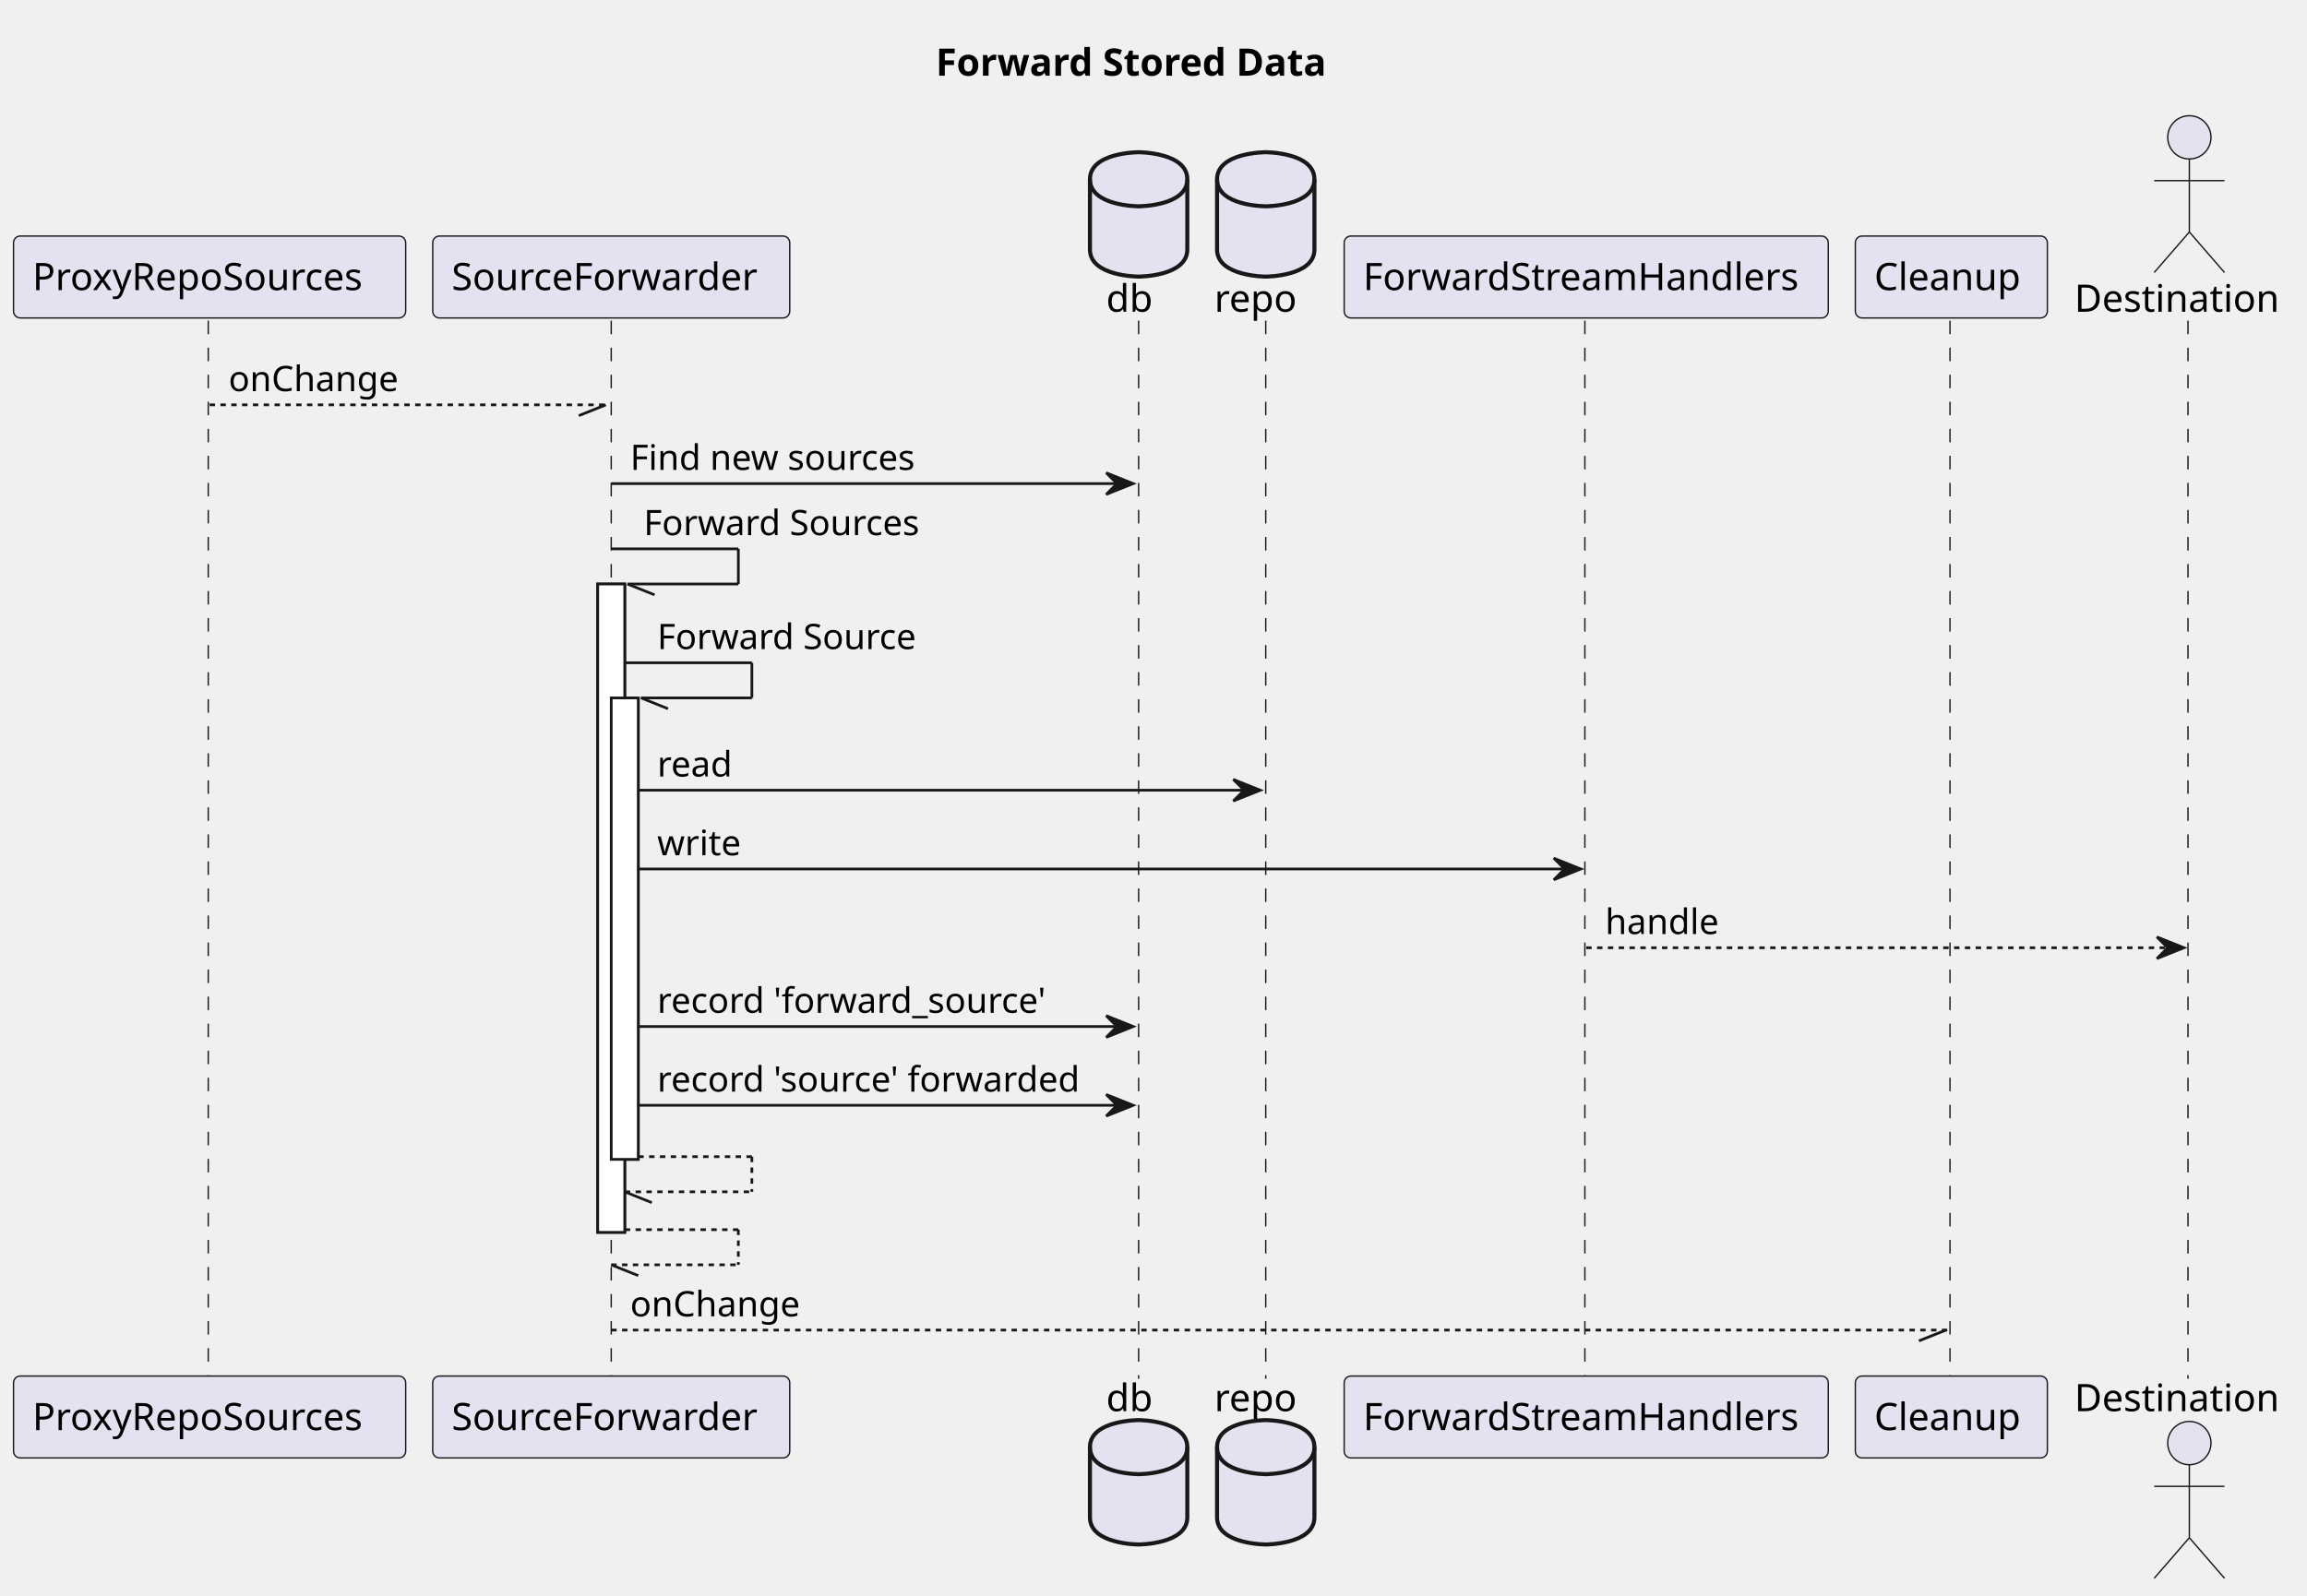
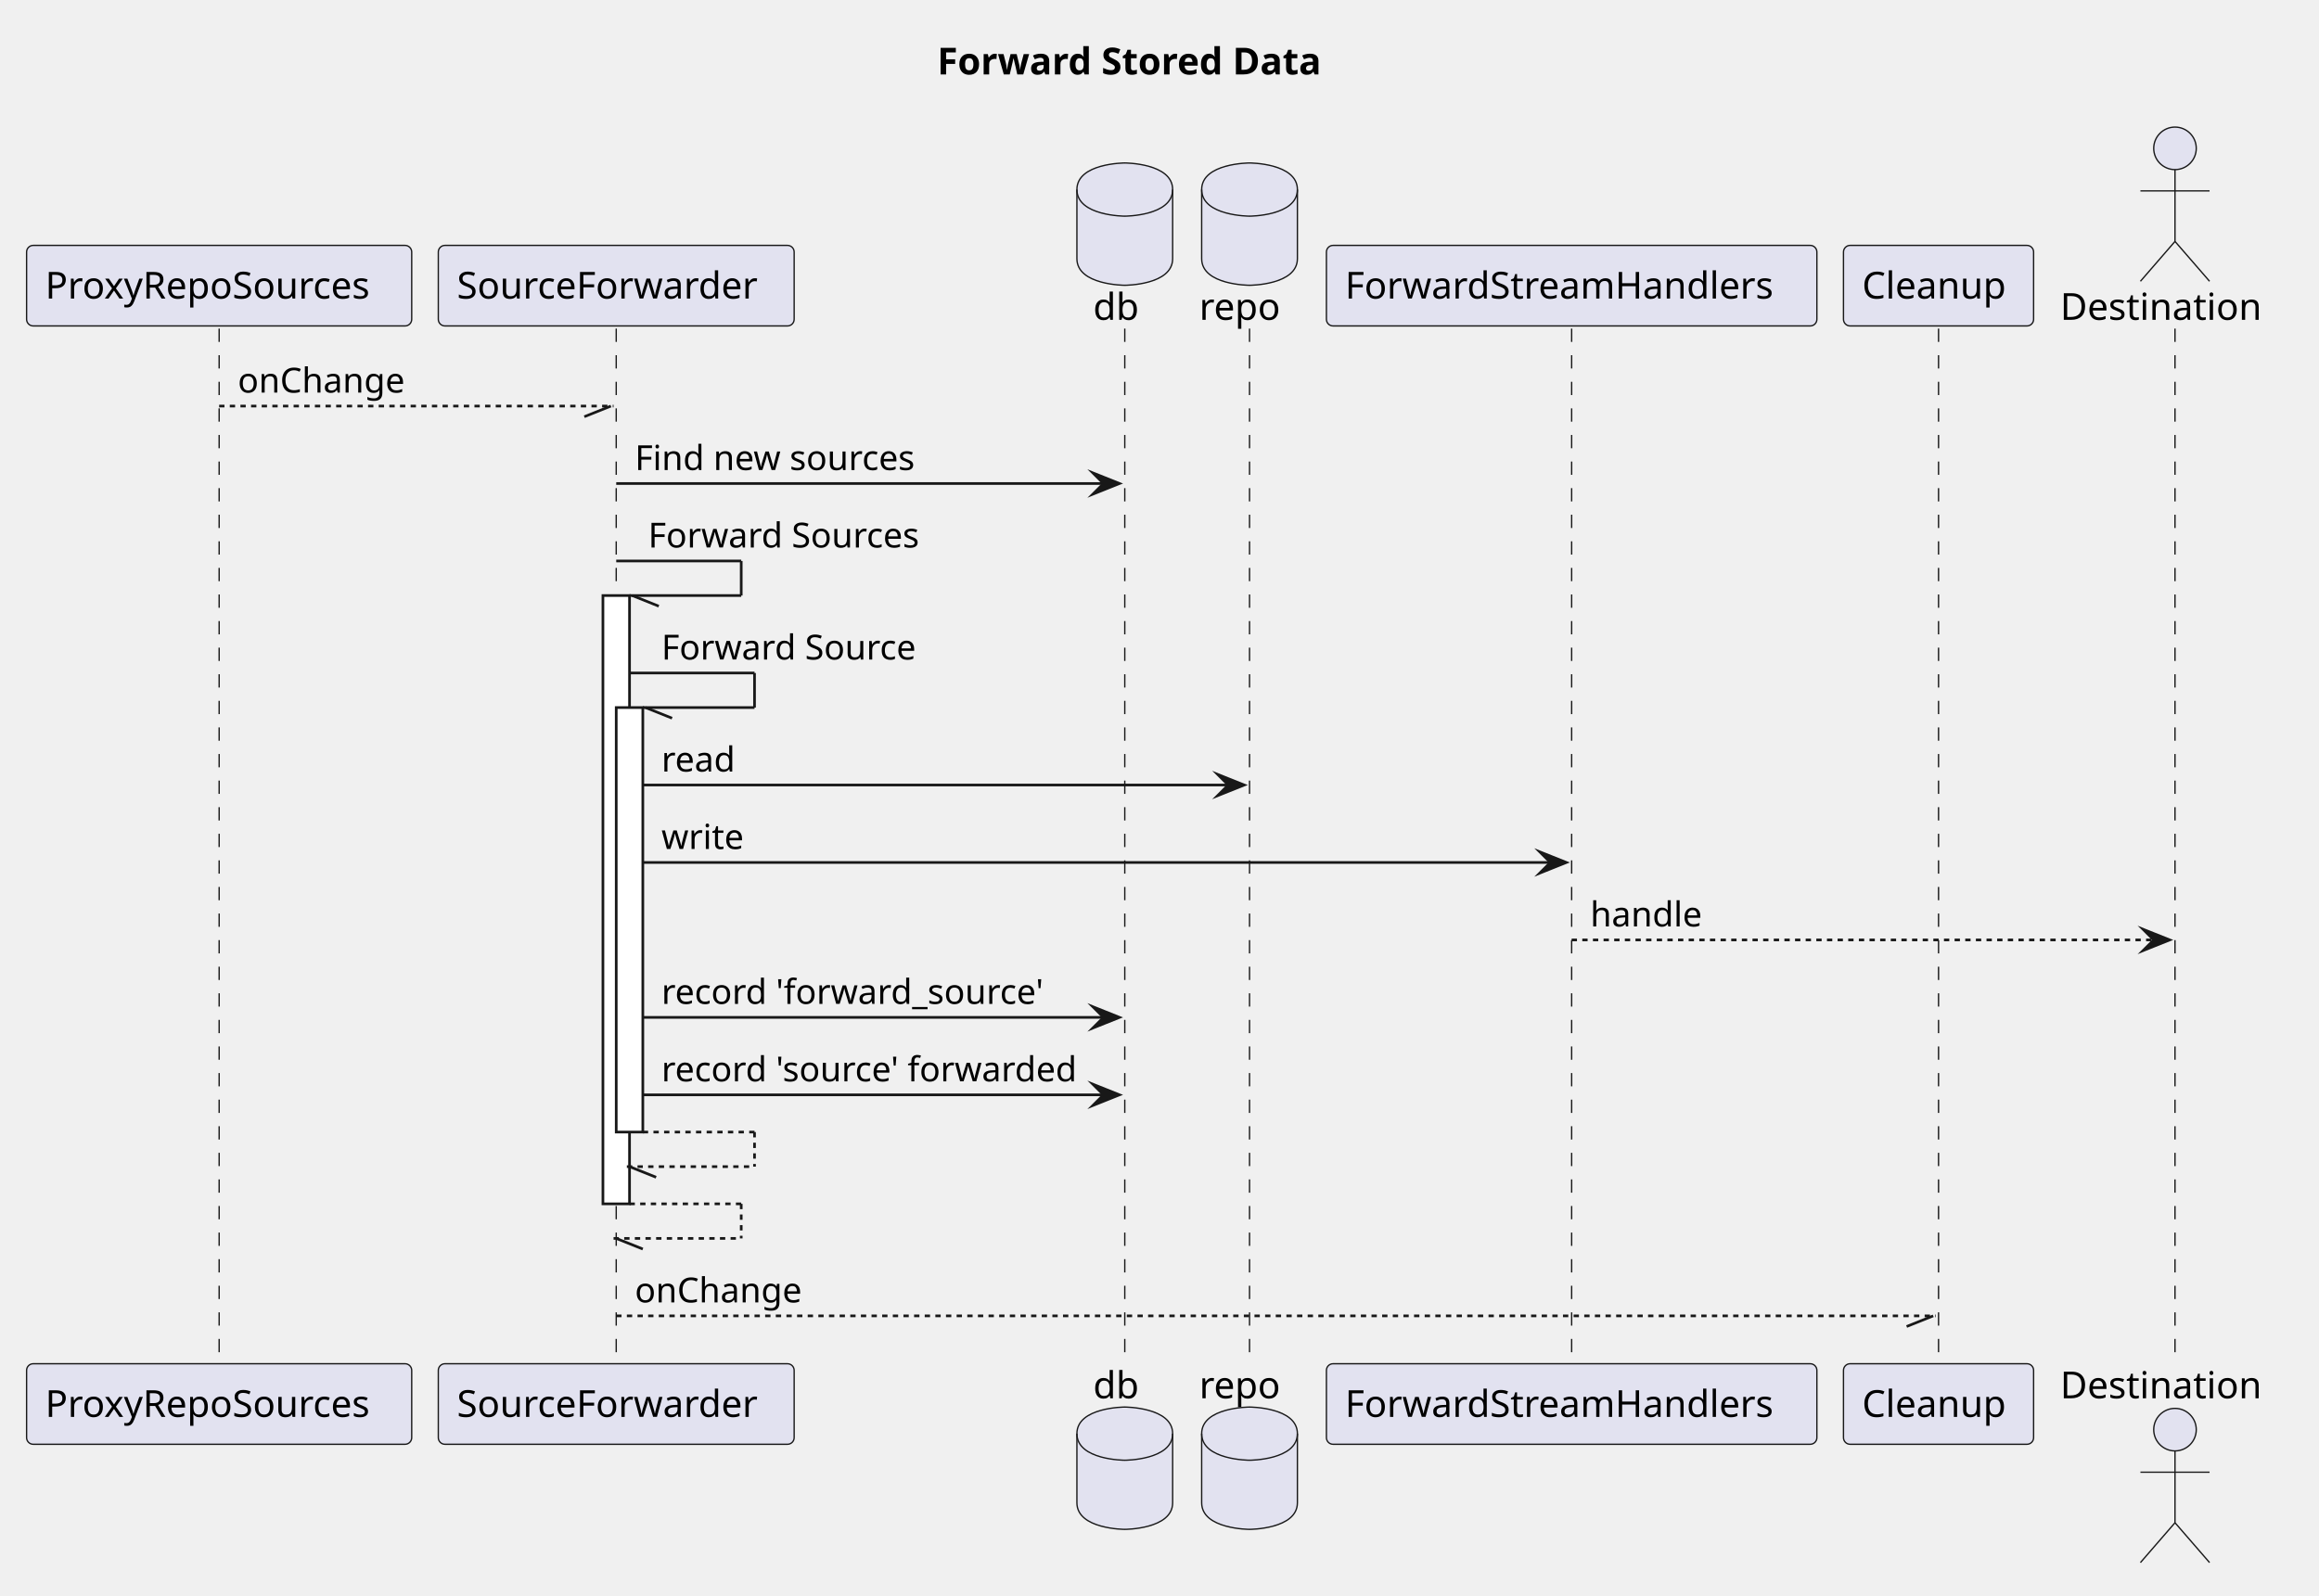
- <svg xmlns="http://www.w3.org/2000/svg" contentStyleType="text/css" height="590px" preserveAspectRatio="none" style="width:853px;height:590px;background:#FFFFFF;" version="1.1" viewBox="0 0 853 590" width="853px" zoomAndPan="magnify">
+ <svg xmlns="http://www.w3.org/2000/svg" version="1.1" data-diagram-type="SEQUENCE" style="width:872px;height:600px;background:#FFFFFF;" width="872px" height="600px" viewBox="0 0 872 600" zoomAndPan="magnify" preserveAspectRatio="none" contentStyleType="text/css">
  <defs />
-   <g>
-     <text fill="#000000" font-family="sans-serif" font-size="14" font-weight="bold" lengthAdjust="spacing" textLength="164" x="346" y="27.995">Forward Stored Data</text>
-     <rect fill="#FFFFFF" height="239.797" style="stroke:#181818;stroke-width:1.0;" width="10" x="221" y="215.992" />
-     <rect fill="#FFFFFF" height="170.664" style="stroke:#181818;stroke-width:1.0;" width="10" x="226" y="258.125" />
-     <line style="stroke:#181818;stroke-width:0.5;stroke-dasharray:5.0,5.0;" x1="77" x2="77" y1="118.594" y2="509.922" />
-     <line style="stroke:#181818;stroke-width:0.5;stroke-dasharray:5.0,5.0;" x1="226" x2="226" y1="118.594" y2="509.922" />
-     <line style="stroke:#181818;stroke-width:0.5;stroke-dasharray:5.0,5.0;" x1="421" x2="421" y1="118.594" y2="509.922" />
-     <line style="stroke:#181818;stroke-width:0.5;stroke-dasharray:5.0,5.0;" x1="468" x2="468" y1="118.594" y2="509.922" />
-     <line style="stroke:#181818;stroke-width:0.5;stroke-dasharray:5.0,5.0;" x1="586" x2="586" y1="118.594" y2="509.922" />
-     <line style="stroke:#181818;stroke-width:0.5;stroke-dasharray:5.0,5.0;" x1="721" x2="721" y1="118.594" y2="509.922" />
-     <line style="stroke:#181818;stroke-width:0.5;stroke-dasharray:5.0,5.0;" x1="809" x2="809" y1="118.594" y2="509.922" />
-     <rect fill="#E2E2F0" height="30.297" rx="2.5" ry="2.5" style="stroke:#181818;stroke-width:0.5;" width="145" x="5" y="87.297" />
-     <text fill="#000000" font-family="sans-serif" font-size="14" lengthAdjust="spacing" textLength="131" x="12" y="107.292">ProxyRepoSources</text>
-     <rect fill="#E2E2F0" height="30.297" rx="2.5" ry="2.5" style="stroke:#181818;stroke-width:0.5;" width="145" x="5" y="508.922" />
-     <text fill="#000000" font-family="sans-serif" font-size="14" lengthAdjust="spacing" textLength="131" x="12" y="528.917">ProxyRepoSources</text>
-     <rect fill="#E2E2F0" height="30.297" rx="2.5" ry="2.5" style="stroke:#181818;stroke-width:0.5;" width="132" x="160" y="87.297" />
-     <text fill="#000000" font-family="sans-serif" font-size="14" lengthAdjust="spacing" textLength="118" x="167" y="107.292">SourceForwarder</text>
-     <rect fill="#E2E2F0" height="30.297" rx="2.5" ry="2.5" style="stroke:#181818;stroke-width:0.5;" width="132" x="160" y="508.922" />
-     <text fill="#000000" font-family="sans-serif" font-size="14" lengthAdjust="spacing" textLength="118" x="167" y="528.917">SourceForwarder</text>
-     <text fill="#000000" font-family="sans-serif" font-size="14" lengthAdjust="spacing" textLength="18" x="409" y="115.292">db</text>
-     <path d="M403,66.297 C403,56.297 421,56.297 421,56.297 C421,56.297 439,56.297 439,66.297 L439,92.297 C439,102.297 421,102.297 421,102.297 C421,102.297 403,102.297 403,92.297 L403,66.297 " fill="#E2E2F0" style="stroke:#181818;stroke-width:1.5;" />
-     <path d="M403,66.297 C403,76.297 421,76.297 421,76.297 C421,76.297 439,76.297 439,66.297 " fill="none" style="stroke:#181818;stroke-width:1.5;" />
-     <text fill="#000000" font-family="sans-serif" font-size="14" lengthAdjust="spacing" textLength="18" x="409" y="521.917">db</text>
-     <path d="M403,535.219 C403,525.219 421,525.219 421,525.219 C421,525.219 439,525.219 439,535.219 L439,561.219 C439,571.219 421,571.219 421,571.219 C421,571.219 403,571.219 403,561.219 L403,535.219 " fill="#E2E2F0" style="stroke:#181818;stroke-width:1.5;" />
-     <path d="M403,535.219 C403,545.219 421,545.219 421,545.219 C421,545.219 439,545.219 439,535.219 " fill="none" style="stroke:#181818;stroke-width:1.5;" />
-     <text fill="#000000" font-family="sans-serif" font-size="14" lengthAdjust="spacing" textLength="32" x="449" y="115.292">repo</text>
-     <path d="M450,66.297 C450,56.297 468,56.297 468,56.297 C468,56.297 486,56.297 486,66.297 L486,92.297 C486,102.297 468,102.297 468,102.297 C468,102.297 450,102.297 450,92.297 L450,66.297 " fill="#E2E2F0" style="stroke:#181818;stroke-width:1.5;" />
-     <path d="M450,66.297 C450,76.297 468,76.297 468,76.297 C468,76.297 486,76.297 486,66.297 " fill="none" style="stroke:#181818;stroke-width:1.5;" />
-     <text fill="#000000" font-family="sans-serif" font-size="14" lengthAdjust="spacing" textLength="32" x="449" y="521.917">repo</text>
-     <path d="M450,535.219 C450,525.219 468,525.219 468,525.219 C468,525.219 486,525.219 486,535.219 L486,561.219 C486,571.219 468,571.219 468,571.219 C468,571.219 450,571.219 450,561.219 L450,535.219 " fill="#E2E2F0" style="stroke:#181818;stroke-width:1.5;" />
-     <path d="M450,535.219 C450,545.219 468,545.219 468,545.219 C468,545.219 486,545.219 486,535.219 " fill="none" style="stroke:#181818;stroke-width:1.5;" />
-     <rect fill="#E2E2F0" height="30.297" rx="2.5" ry="2.5" style="stroke:#181818;stroke-width:0.5;" width="179" x="497" y="87.297" />
-     <text fill="#000000" font-family="sans-serif" font-size="14" lengthAdjust="spacing" textLength="165" x="504" y="107.292">ForwardStreamHandlers</text>
-     <rect fill="#E2E2F0" height="30.297" rx="2.5" ry="2.5" style="stroke:#181818;stroke-width:0.5;" width="179" x="497" y="508.922" />
-     <text fill="#000000" font-family="sans-serif" font-size="14" lengthAdjust="spacing" textLength="165" x="504" y="528.917">ForwardStreamHandlers</text>
-     <rect fill="#E2E2F0" height="30.297" rx="2.5" ry="2.5" style="stroke:#181818;stroke-width:0.5;" width="71" x="686" y="87.297" />
-     <text fill="#000000" font-family="sans-serif" font-size="14" lengthAdjust="spacing" textLength="57" x="693" y="107.292">Cleanup</text>
-     <rect fill="#E2E2F0" height="30.297" rx="2.5" ry="2.5" style="stroke:#181818;stroke-width:0.5;" width="71" x="686" y="508.922" />
-     <text fill="#000000" font-family="sans-serif" font-size="14" lengthAdjust="spacing" textLength="57" x="693" y="528.917">Cleanup</text>
-     <text fill="#000000" font-family="sans-serif" font-size="14" lengthAdjust="spacing" textLength="79" x="767" y="115.292">Destination</text>
-     <ellipse cx="809.5" cy="50.797" fill="#E2E2F0" rx="8" ry="8" style="stroke:#181818;stroke-width:0.5;" />
-     <path d="M809.5,58.797 L809.5,85.797 M796.5,66.797 L822.5,66.797 M809.5,85.797 L796.5,100.797 M809.5,85.797 L822.5,100.797 " fill="none" style="stroke:#181818;stroke-width:0.5;" />
-     <text fill="#000000" font-family="sans-serif" font-size="14" lengthAdjust="spacing" textLength="79" x="767" y="521.917">Destination</text>
-     <ellipse cx="809.5" cy="533.719" fill="#E2E2F0" rx="8" ry="8" style="stroke:#181818;stroke-width:0.5;" />
-     <path d="M809.5,541.719 L809.5,568.719 M796.5,549.719 L822.5,549.719 M809.5,568.719 L796.5,583.719 M809.5,568.719 L822.5,583.719 " fill="none" style="stroke:#181818;stroke-width:0.5;" />
-     <rect fill="#FFFFFF" height="239.797" style="stroke:#181818;stroke-width:1.0;" width="10" x="221" y="215.992" />
-     <rect fill="#FFFFFF" height="170.664" style="stroke:#181818;stroke-width:1.0;" width="10" x="226" y="258.125" />
-     <line style="stroke:#181818;stroke-width:1.0;" x1="224" x2="214" y1="149.727" y2="153.727" />
-     <line style="stroke:#181818;stroke-width:1.0;stroke-dasharray:2.0,2.0;" x1="77.5" x2="225" y1="149.727" y2="149.727" />
-     <text fill="#000000" font-family="sans-serif" font-size="13" lengthAdjust="spacing" textLength="65" x="84.5" y="144.661">onChange</text>
-     <polygon fill="#181818" points="409,174.859,419,178.859,409,182.859,413,178.859" style="stroke:#181818;stroke-width:1.0;" />
-     <line style="stroke:#181818;stroke-width:1.0;" x1="226" x2="415" y1="178.859" y2="178.859" />
-     <text fill="#000000" font-family="sans-serif" font-size="13" lengthAdjust="spacing" textLength="109" x="233" y="173.793">Find new sources</text>
-     <line style="stroke:#181818;stroke-width:1.0;" x1="226" x2="273" y1="202.992" y2="202.992" />
-     <line style="stroke:#181818;stroke-width:1.0;" x1="273" x2="273" y1="202.992" y2="215.992" />
-     <line style="stroke:#181818;stroke-width:1.0;" x1="232" x2="273" y1="215.992" y2="215.992" />
-     <line style="stroke:#181818;stroke-width:1.0;" x1="232" x2="242" y1="215.992" y2="219.992" />
-     <text fill="#000000" font-family="sans-serif" font-size="13" lengthAdjust="spacing" textLength="106" x="238" y="197.926">Forward Sources</text>
-     <line style="stroke:#181818;stroke-width:1.0;" x1="231" x2="278" y1="245.125" y2="245.125" />
-     <line style="stroke:#181818;stroke-width:1.0;" x1="278" x2="278" y1="245.125" y2="258.125" />
-     <line style="stroke:#181818;stroke-width:1.0;" x1="237" x2="278" y1="258.125" y2="258.125" />
-     <line style="stroke:#181818;stroke-width:1.0;" x1="237" x2="247" y1="258.125" y2="262.125" />
-     <text fill="#000000" font-family="sans-serif" font-size="13" lengthAdjust="spacing" textLength="99" x="243" y="240.059">Forward Source</text>
-     <polygon fill="#181818" points="456,288.258,466,292.258,456,296.258,460,292.258" style="stroke:#181818;stroke-width:1.0;" />
-     <line style="stroke:#181818;stroke-width:1.0;" x1="236" x2="462" y1="292.258" y2="292.258" />
-     <text fill="#000000" font-family="sans-serif" font-size="13" lengthAdjust="spacing" textLength="29" x="243" y="287.192">read</text>
-     <polygon fill="#181818" points="574.5,317.391,584.5,321.391,574.5,325.391,578.5,321.391" style="stroke:#181818;stroke-width:1.0;" />
-     <line style="stroke:#181818;stroke-width:1.0;" x1="236" x2="580.5" y1="321.391" y2="321.391" />
-     <text fill="#000000" font-family="sans-serif" font-size="13" lengthAdjust="spacing" textLength="30" x="243" y="316.325">write</text>
-     <polygon fill="#181818" points="797.5,346.523,807.5,350.523,797.5,354.523,801.5,350.523" style="stroke:#181818;stroke-width:1.0;" />
-     <line style="stroke:#181818;stroke-width:1.0;stroke-dasharray:2.0,2.0;" x1="586.5" x2="803.5" y1="350.523" y2="350.523" />
-     <text fill="#000000" font-family="sans-serif" font-size="13" lengthAdjust="spacing" textLength="43" x="593.5" y="345.457">handle</text>
-     <polygon fill="#181818" points="409,375.656,419,379.656,409,383.656,413,379.656" style="stroke:#181818;stroke-width:1.0;" />
-     <line style="stroke:#181818;stroke-width:1.0;" x1="236" x2="415" y1="379.656" y2="379.656" />
-     <text fill="#000000" font-family="sans-serif" font-size="13" lengthAdjust="spacing" textLength="148" x="243" y="374.59">record 'forward_source'</text>
-     <polygon fill="#181818" points="409,404.789,419,408.789,409,412.789,413,408.789" style="stroke:#181818;stroke-width:1.0;" />
-     <line style="stroke:#181818;stroke-width:1.0;" x1="236" x2="415" y1="408.789" y2="408.789" />
-     <text fill="#000000" font-family="sans-serif" font-size="13" lengthAdjust="spacing" textLength="161" x="243" y="403.723">record 'source' forwarded</text>
-     <line style="stroke:#181818;stroke-width:1.0;stroke-dasharray:2.0,2.0;" x1="236" x2="278" y1="427.789" y2="427.789" />
-     <line style="stroke:#181818;stroke-width:1.0;stroke-dasharray:2.0,2.0;" x1="278" x2="278" y1="427.789" y2="440.789" />
-     <line style="stroke:#181818;stroke-width:1.0;stroke-dasharray:2.0,2.0;" x1="231" x2="278" y1="440.789" y2="440.789" />
-     <line style="stroke:#181818;stroke-width:1.0;" x1="231" x2="241" y1="440.789" y2="444.789" />
-     <line style="stroke:#181818;stroke-width:1.0;stroke-dasharray:2.0,2.0;" x1="231" x2="273" y1="454.789" y2="454.789" />
-     <line style="stroke:#181818;stroke-width:1.0;stroke-dasharray:2.0,2.0;" x1="273" x2="273" y1="454.789" y2="467.789" />
-     <line style="stroke:#181818;stroke-width:1.0;stroke-dasharray:2.0,2.0;" x1="226" x2="273" y1="467.789" y2="467.789" />
-     <line style="stroke:#181818;stroke-width:1.0;" x1="226" x2="236" y1="467.789" y2="471.789" />
-     <line style="stroke:#181818;stroke-width:1.0;" x1="719.5" x2="709.5" y1="491.922" y2="495.922" />
-     <line style="stroke:#181818;stroke-width:1.0;stroke-dasharray:2.0,2.0;" x1="226" x2="720.5" y1="491.922" y2="491.922" />
-     <text fill="#000000" font-family="sans-serif" font-size="13" lengthAdjust="spacing" textLength="65" x="233" y="486.856">onChange</text>
+   <g font-family="sans-serif" lengthAdjust="spacing">
+     <g class="title" data-source-line="2">
+       <text x="352.428" y="27.995" fill="#000" font-size="14" textLength="165.163" font-weight="700">Forward Stored Data</text>
+     </g>
+     <g>
+       <rect x="78.906" y="123.594" width="8" height="389.328" fill="#000" fill-opacity="0" />
+       <line x1="82.406" y1="123.594" x2="82.406" y2="512.922" style="stroke:#181818;stroke-width:0.5;stroke-dasharray:5,5;" />
+     </g>
+     <g>
+       <rect x="228.216" y="123.594" width="8" height="389.328" fill="#000" fill-opacity="0" />
+       <line x1="231.716" y1="123.594" x2="231.716" y2="512.922" style="stroke:#181818;stroke-width:0.5;stroke-dasharray:5,5;" />
+     </g>
+     <g>
+       <rect x="226.716" y="223.992" width="10" height="228.797" fill="#FFF" style="stroke:#181818;stroke-width:1;" />
+     </g>
+     <g>
+       <rect x="231.716" y="266.125" width="10" height="159.664" fill="#FFF" style="stroke:#181818;stroke-width:1;" />
+     </g>
+     <g>
+       <rect x="419.445" y="123.594" width="8" height="389.328" fill="#000" fill-opacity="0" />
+       <line x1="422.945" y1="123.594" x2="422.945" y2="512.922" style="stroke:#181818;stroke-width:0.5;stroke-dasharray:5,5;" />
+     </g>
+     <g>
+       <rect x="466.355" y="123.594" width="8" height="389.328" fill="#000" fill-opacity="0" />
+       <line x1="469.855" y1="123.594" x2="469.855" y2="512.922" style="stroke:#181818;stroke-width:0.5;stroke-dasharray:5,5;" />
+     </g>
+     <g>
+       <rect x="587.479" y="123.594" width="8" height="389.328" fill="#000" fill-opacity="0" />
+       <line x1="590.979" y1="123.594" x2="590.979" y2="512.922" style="stroke:#181818;stroke-width:0.5;stroke-dasharray:5,5;" />
+     </g>
+     <g>
+       <rect x="725.438" y="123.594" width="8" height="389.328" fill="#000" fill-opacity="0" />
+       <line x1="728.938" y1="123.594" x2="728.938" y2="512.922" style="stroke:#181818;stroke-width:0.5;stroke-dasharray:5,5;" />
+     </g>
+     <g>
+       <rect x="814.351" y="123.594" width="8" height="389.328" fill="#000" fill-opacity="0" />
+       <line x1="817.851" y1="123.594" x2="817.851" y2="512.922" style="stroke:#181818;stroke-width:0.5;stroke-dasharray:5,5;" />
+     </g>
+     <rect x="10" y="92.297" width="144.813" height="30.297" fill="#E2E2F0" style="stroke:#181818;stroke-width:0.5;" rx="2.5" ry="2.5" />
+     <text x="17" y="112.292" fill="#000" font-size="14" textLength="130.813">ProxyRepoSources</text>
+     <rect x="164.813" y="92.297" width="133.807" height="30.297" fill="#E2E2F0" style="stroke:#181818;stroke-width:0.5;" rx="2.5" ry="2.5" />
+     <text x="171.813" y="112.292" fill="#000" font-size="14" textLength="119.807">SourceForwarder</text>
+     <text x="411.058" y="120.292" fill="#000" font-size="14" textLength="17.773">db</text>
+     <path d="M404.945,71.297 C404.945,61.297 422.945,61.297 422.945,61.297 C422.945,61.297 440.945,61.297 440.945,71.297 L440.945,97.297 C440.945,107.297 422.945,107.297 422.945,107.297 C422.945,107.297 404.945,107.297 404.945,97.297 L404.945,71.297" style="stroke:#181818;stroke-width:0.5;" fill="#E2E2F0" />
+     <path d="M404.945,71.297 C404.945,81.297 422.945,81.297 422.945,81.297 C422.945,81.297 440.945,81.297 440.945,71.297" style="stroke:#181818;stroke-width:0.5;" fill="none" />
+     <text x="450.945" y="120.292" fill="#000" font-size="14" textLength="31.821">repo</text>
+     <path d="M451.855,71.297 C451.855,61.297 469.855,61.297 469.855,61.297 C469.855,61.297 487.855,61.297 487.855,71.297 L487.855,97.297 C487.855,107.297 469.855,107.297 469.855,107.297 C469.855,107.297 451.855,107.297 451.855,97.297 L451.855,71.297" style="stroke:#181818;stroke-width:0.5;" fill="#E2E2F0" />
+     <path d="M451.855,71.297 C451.855,81.297 469.855,81.297 469.855,81.297 C469.855,81.297 487.855,81.297 487.855,71.297" style="stroke:#181818;stroke-width:0.5;" fill="none" />
+     <rect x="498.766" y="92.297" width="184.427" height="30.297" fill="#E2E2F0" style="stroke:#181818;stroke-width:0.5;" rx="2.5" ry="2.5" />
+     <text x="505.766" y="112.292" fill="#000" font-size="14" textLength="170.427">ForwardStreamHandlers</text>
+     <rect x="693.193" y="92.297" width="71.49" height="30.297" fill="#E2E2F0" style="stroke:#181818;stroke-width:0.5;" rx="2.5" ry="2.5" />
+     <text x="700.193" y="112.292" fill="#000" font-size="14" textLength="57.49">Cleanup</text>
+     <text x="774.683" y="120.292" fill="#000" font-size="14" textLength="80.336">Destination</text>
+     <ellipse cx="817.851" cy="55.797" rx="8" ry="8" fill="#E2E2F0" style="stroke:#181818;stroke-width:0.5;" />
+     <path d="M817.851,63.797 L817.851,90.797 M804.851,71.797 L830.851,71.797 M817.851,90.797 L804.851,105.797 M817.851,90.797 L830.851,105.797" style="stroke:#181818;stroke-width:0.5;" fill="none" />
+     <rect x="10" y="512.922" width="144.813" height="30.297" fill="#E2E2F0" style="stroke:#181818;stroke-width:0.5;" rx="2.5" ry="2.5" />
+     <text x="17" y="532.917" fill="#000" font-size="14" textLength="130.813">ProxyRepoSources</text>
+     <rect x="164.813" y="512.922" width="133.807" height="30.297" fill="#E2E2F0" style="stroke:#181818;stroke-width:0.5;" rx="2.5" ry="2.5" />
+     <text x="171.813" y="532.917" fill="#000" font-size="14" textLength="119.807">SourceForwarder</text>
+     <text x="411.058" y="525.917" fill="#000" font-size="14" textLength="17.773">db</text>
+     <path d="M404.945,539.219 C404.945,529.219 422.945,529.219 422.945,529.219 C422.945,529.219 440.945,529.219 440.945,539.219 L440.945,565.219 C440.945,575.219 422.945,575.219 422.945,575.219 C422.945,575.219 404.945,575.219 404.945,565.219 L404.945,539.219" style="stroke:#181818;stroke-width:0.5;" fill="#E2E2F0" />
+     <path d="M404.945,539.219 C404.945,549.219 422.945,549.219 422.945,549.219 C422.945,549.219 440.945,549.219 440.945,539.219" style="stroke:#181818;stroke-width:0.5;" fill="none" />
+     <text x="450.945" y="525.917" fill="#000" font-size="14" textLength="31.821">repo</text>
+     <path d="M451.855,539.219 C451.855,529.219 469.855,529.219 469.855,529.219 C469.855,529.219 487.855,529.219 487.855,539.219 L487.855,565.219 C487.855,575.219 469.855,575.219 469.855,575.219 C469.855,575.219 451.855,575.219 451.855,565.219 L451.855,539.219" style="stroke:#181818;stroke-width:0.5;" fill="#E2E2F0" />
+     <path d="M451.855,539.219 C451.855,549.219 469.855,549.219 469.855,549.219 C469.855,549.219 487.855,549.219 487.855,539.219" style="stroke:#181818;stroke-width:0.5;" fill="none" />
+     <rect x="498.766" y="512.922" width="184.427" height="30.297" fill="#E2E2F0" style="stroke:#181818;stroke-width:0.5;" rx="2.5" ry="2.5" />
+     <text x="505.766" y="532.917" fill="#000" font-size="14" textLength="170.427">ForwardStreamHandlers</text>
+     <rect x="693.193" y="512.922" width="71.49" height="30.297" fill="#E2E2F0" style="stroke:#181818;stroke-width:0.5;" rx="2.5" ry="2.5" />
+     <text x="700.193" y="532.917" fill="#000" font-size="14" textLength="57.49">Cleanup</text>
+     <text x="774.683" y="525.917" fill="#000" font-size="14" textLength="80.336">Destination</text>
+     <ellipse cx="817.851" cy="537.719" rx="8" ry="8" fill="#E2E2F0" style="stroke:#181818;stroke-width:0.5;" />
+     <path d="M817.851,545.719 L817.851,572.719 M804.851,553.719 L830.851,553.719 M817.851,572.719 L804.851,587.719 M817.851,572.719 L830.851,587.719" style="stroke:#181818;stroke-width:0.5;" fill="none" />
+     <line x1="229.716" y1="152.727" x2="219.716" y2="156.727" style="stroke:#181818;stroke-width:1;" />
+     <line x1="82.406" y1="152.727" x2="230.716" y2="152.727" style="stroke:#181818;stroke-width:1;stroke-dasharray:2,2;" />
+     <text x="89.406" y="147.661" fill="#000" font-size="13" textLength="65.965">onChange</text>
+     <polygon points="410.945,177.859,420.945,181.859,410.945,185.859,414.945,181.859" fill="#181818" style="stroke:#181818;stroke-width:1;stroke-linejoin:miter;stroke-miterlimit:10;" />
+     <line x1="231.716" y1="181.859" x2="416.945" y2="181.859" style="stroke:#181818;stroke-width:1;" />
+     <text x="238.716" y="176.793" fill="#000" font-size="13" textLength="112.944">Find new sources</text>
+     <line x1="231.716" y1="210.992" x2="278.716" y2="210.992" style="stroke:#181818;stroke-width:1;" />
+     <line x1="278.716" y1="210.992" x2="278.716" y2="223.992" style="stroke:#181818;stroke-width:1;" />
+     <line x1="236.716" y1="223.992" x2="278.716" y2="223.992" style="stroke:#181818;stroke-width:1;" />
+     <line x1="237.716" y1="223.992" x2="247.716" y2="227.992" style="stroke:#181818;stroke-width:1;" />
+     <text x="243.716" y="205.926" fill="#000" font-size="13" textLength="108.812">Forward Sources</text>
+     <line x1="236.716" y1="253.125" x2="283.716" y2="253.125" style="stroke:#181818;stroke-width:1;" />
+     <line x1="283.716" y1="253.125" x2="283.716" y2="266.125" style="stroke:#181818;stroke-width:1;" />
+     <line x1="241.716" y1="266.125" x2="283.716" y2="266.125" style="stroke:#181818;stroke-width:1;" />
+     <line x1="242.716" y1="266.125" x2="252.716" y2="270.125" style="stroke:#181818;stroke-width:1;" />
+     <text x="248.716" y="248.059" fill="#000" font-size="13" textLength="102.039">Forward Source</text>
+     <polygon points="457.855,291.258,467.855,295.258,457.855,299.258,461.855,295.258" fill="#181818" style="stroke:#181818;stroke-width:1;stroke-linejoin:miter;stroke-miterlimit:10;" />
+     <line x1="241.716" y1="295.258" x2="463.855" y2="295.258" style="stroke:#181818;stroke-width:1;" />
+     <text x="248.716" y="290.192" fill="#000" font-size="13" textLength="29.561">read</text>
+     <polygon points="578.979,320.391,588.979,324.391,578.979,328.391,582.979,324.391" fill="#181818" style="stroke:#181818;stroke-width:1;stroke-linejoin:miter;stroke-miterlimit:10;" />
+     <line x1="241.716" y1="324.391" x2="584.979" y2="324.391" style="stroke:#181818;stroke-width:1;" />
+     <text x="248.716" y="319.325" fill="#000" font-size="13" textLength="32.684">write</text>
+     <polygon points="805.851,349.523,815.851,353.523,805.851,357.523,809.851,353.523" fill="#181818" style="stroke:#181818;stroke-width:1;stroke-linejoin:miter;stroke-miterlimit:10;" />
+     <line x1="590.979" y1="353.523" x2="811.851" y2="353.523" style="stroke:#181818;stroke-width:1;stroke-dasharray:2,2;" />
+     <text x="597.979" y="348.458" fill="#000" font-size="13" textLength="44.307">handle</text>
+     <polygon points="410.945,378.656,420.945,382.656,410.945,386.656,414.945,382.656" fill="#181818" style="stroke:#181818;stroke-width:1;stroke-linejoin:miter;stroke-miterlimit:10;" />
+     <line x1="241.716" y1="382.656" x2="416.945" y2="382.656" style="stroke:#181818;stroke-width:1;" />
+     <text x="248.716" y="377.59" fill="#000" font-size="13" textLength="153.347">record 'forward_source'</text>
+     <polygon points="410.945,407.789,420.945,411.789,410.945,415.789,414.945,411.789" fill="#181818" style="stroke:#181818;stroke-width:1;stroke-linejoin:miter;stroke-miterlimit:10;" />
+     <line x1="241.716" y1="411.789" x2="416.945" y2="411.789" style="stroke:#181818;stroke-width:1;" />
+     <text x="248.716" y="406.723" fill="#000" font-size="13" textLength="167.229">record 'source' forwarded</text>
+     <line x1="241.716" y1="425.789" x2="283.716" y2="425.789" style="stroke:#181818;stroke-width:1;stroke-dasharray:2,2;" />
+     <line x1="283.716" y1="425.789" x2="283.716" y2="438.789" style="stroke:#181818;stroke-width:1;stroke-dasharray:2,2;" />
+     <line x1="235.716" y1="438.789" x2="283.716" y2="438.789" style="stroke:#181818;stroke-width:1;stroke-dasharray:2,2;" />
+     <line x1="236.716" y1="438.789" x2="246.716" y2="442.789" style="stroke:#181818;stroke-width:1;" />
+     <line x1="236.716" y1="452.789" x2="278.716" y2="452.789" style="stroke:#181818;stroke-width:1;stroke-dasharray:2,2;" />
+     <line x1="278.716" y1="452.789" x2="278.716" y2="465.789" style="stroke:#181818;stroke-width:1;stroke-dasharray:2,2;" />
+     <line x1="230.716" y1="465.789" x2="278.716" y2="465.789" style="stroke:#181818;stroke-width:1;stroke-dasharray:2,2;" />
+     <line x1="231.716" y1="465.789" x2="241.716" y2="469.789" style="stroke:#181818;stroke-width:1;" />
+     <line x1="726.938" y1="494.922" x2="716.938" y2="498.922" style="stroke:#181818;stroke-width:1;" />
+     <line x1="231.716" y1="494.922" x2="727.938" y2="494.922" style="stroke:#181818;stroke-width:1;stroke-dasharray:2,2;" />
+     <text x="238.716" y="489.856" fill="#000" font-size="13" textLength="65.965">onChange</text>
  </g>
</svg>
